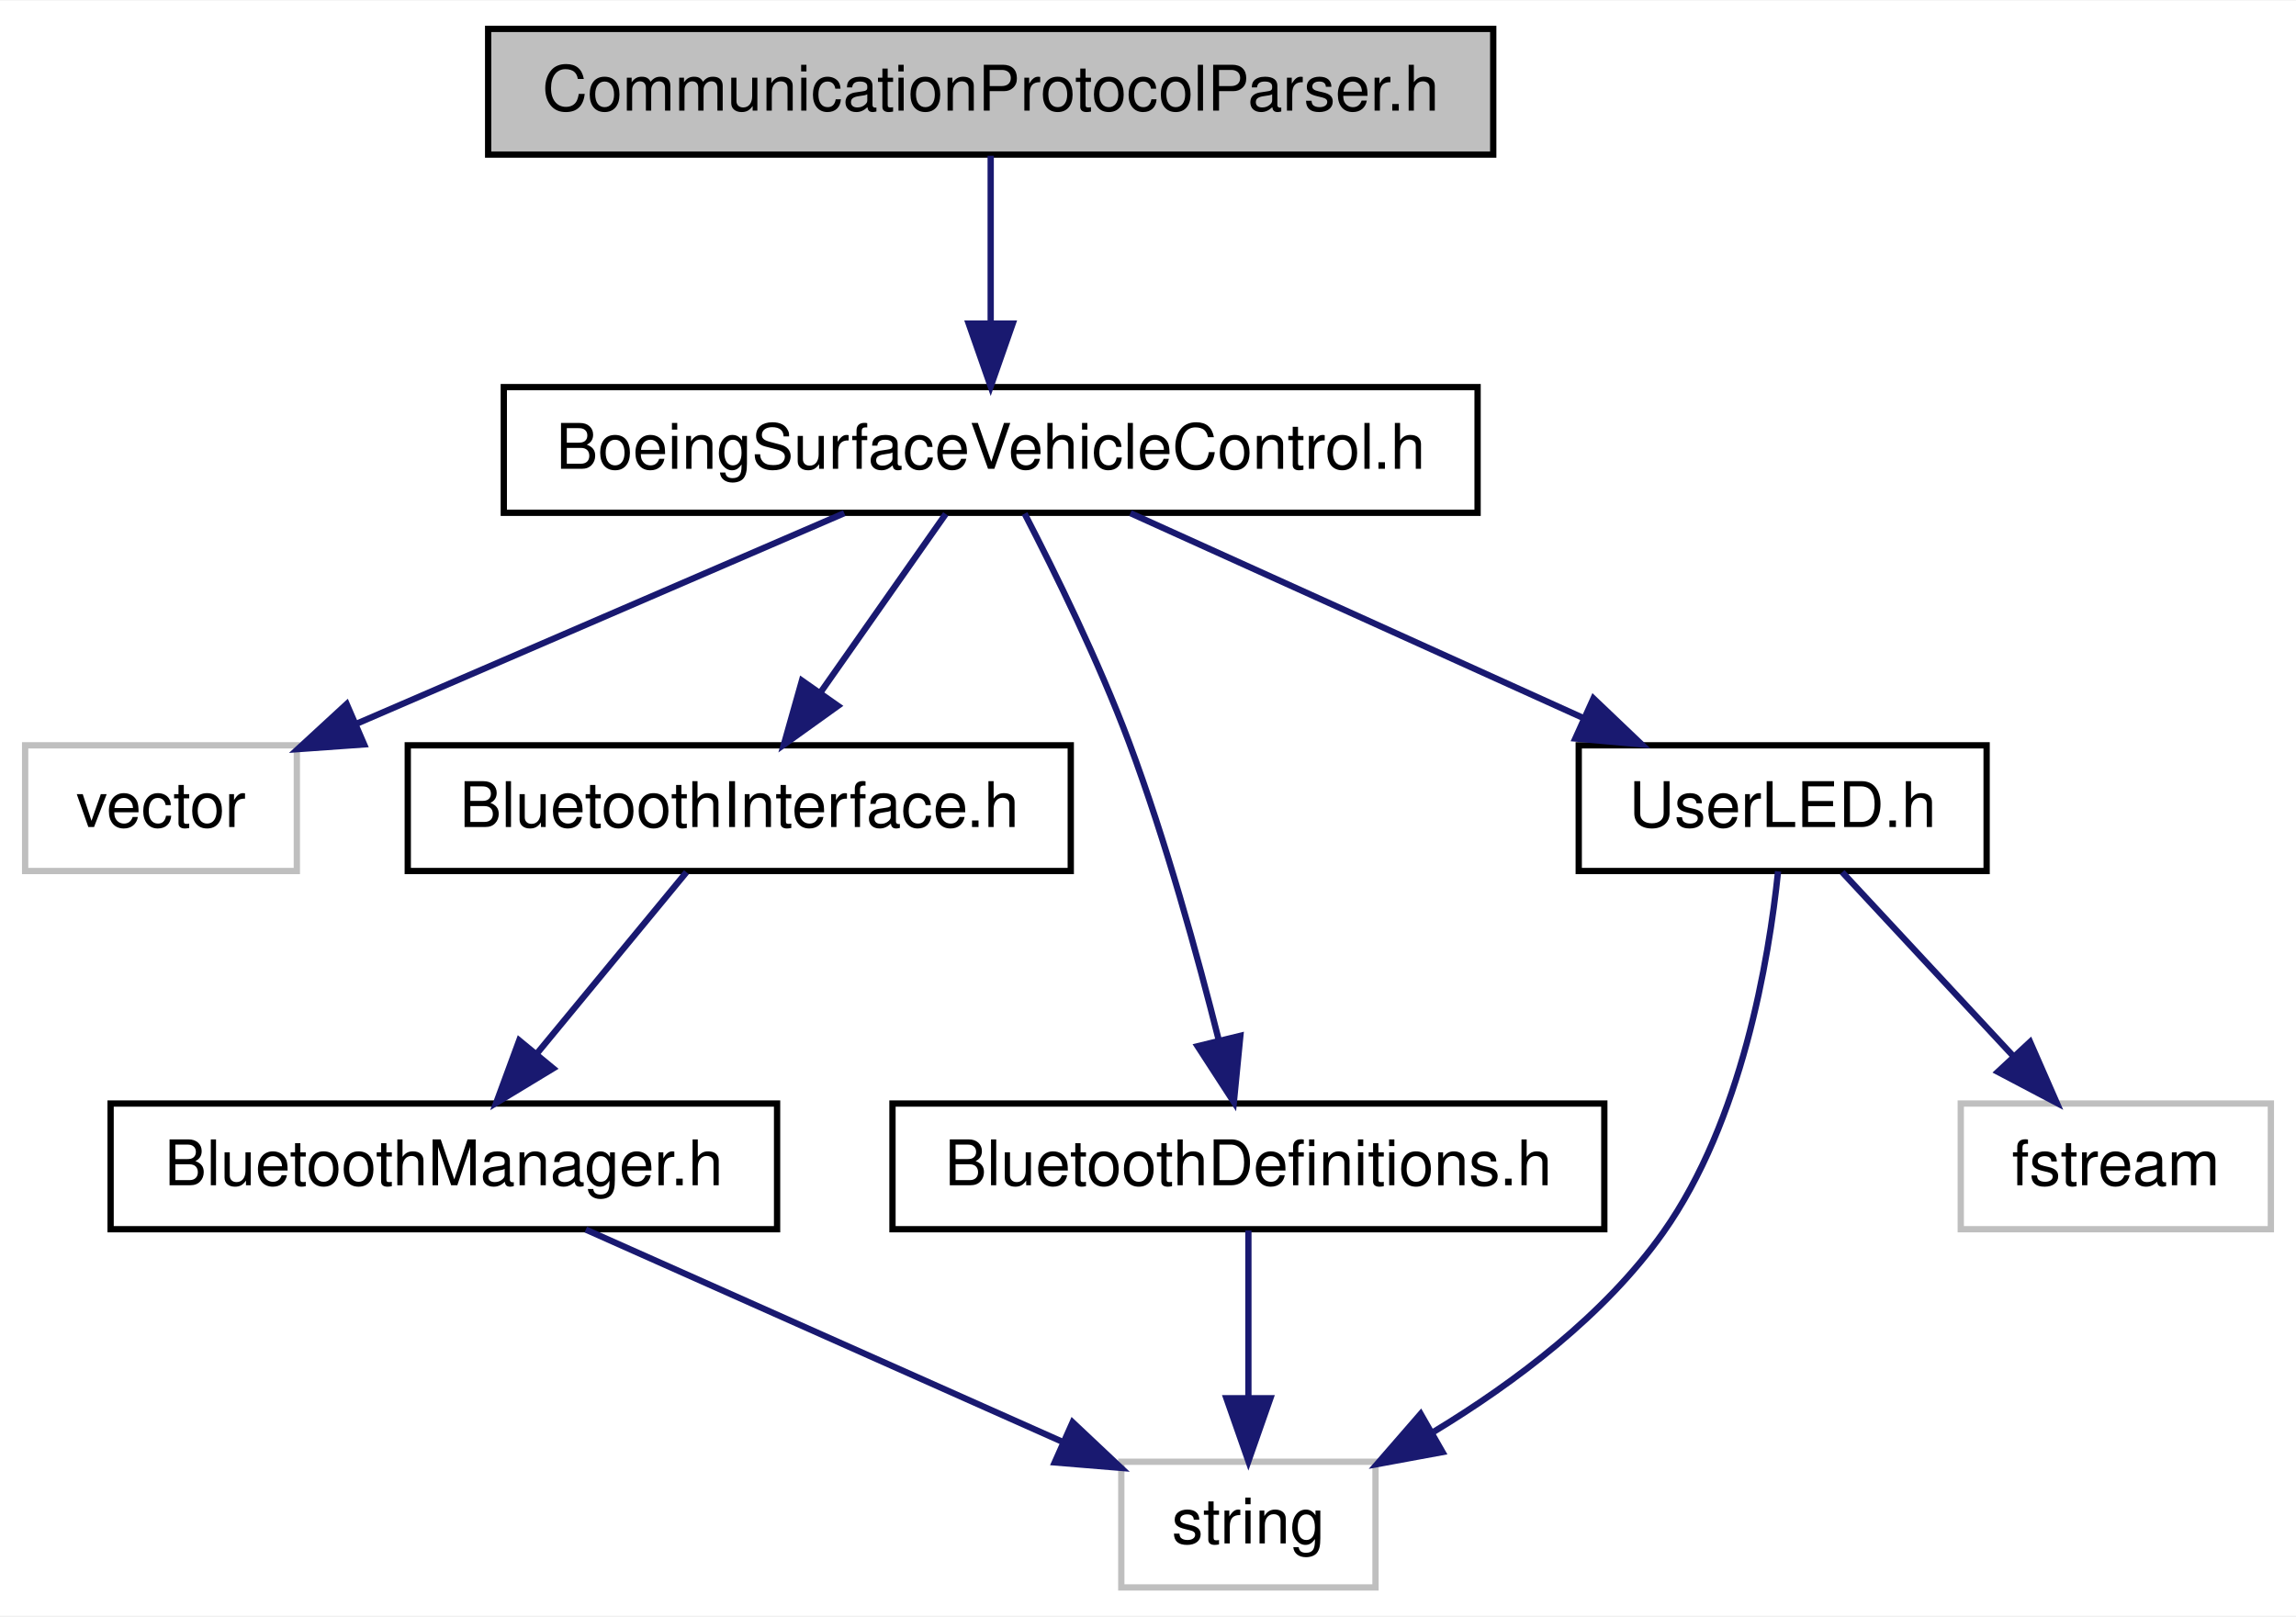
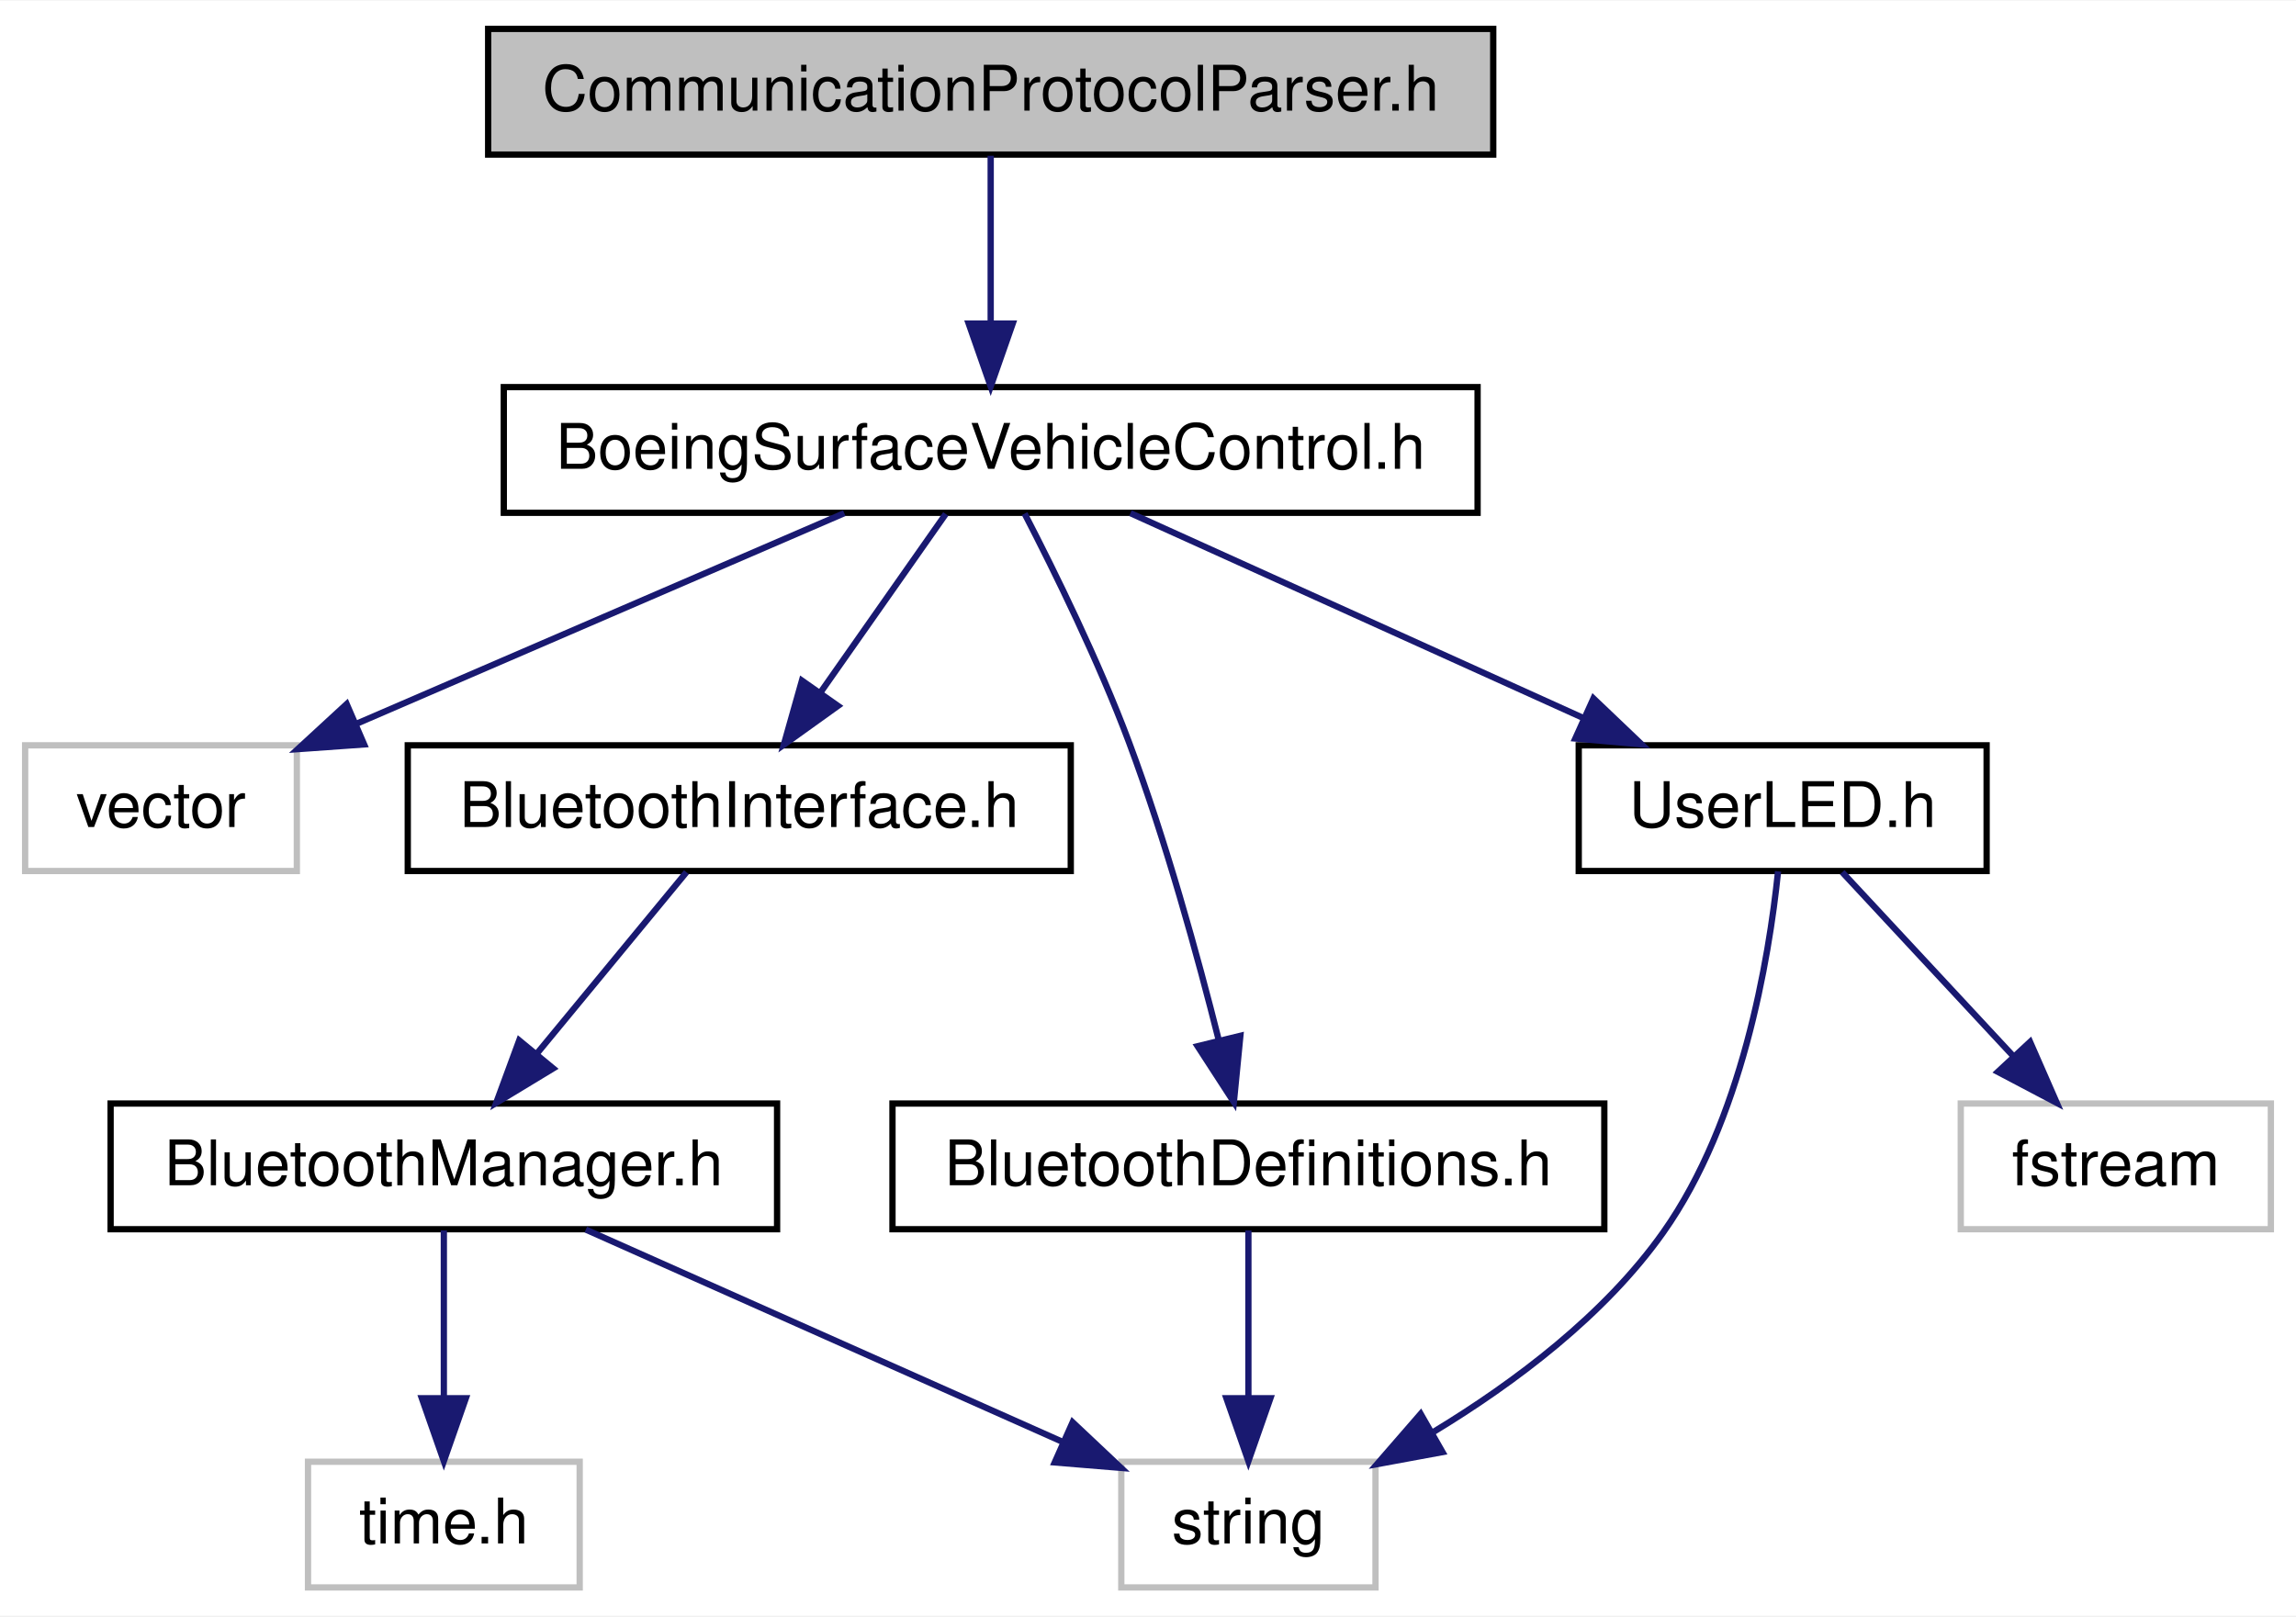
<svg xmlns="http://www.w3.org/2000/svg" xmlns:xlink="http://www.w3.org/1999/xlink" width="365pt" height="257pt" viewBox="0.00 0.00 365.28 257.00">
  <g id="graph0" class="graph" transform="scale(1 1) rotate(0) translate(4 253)">
    <polygon fill="#ffffff" stroke="transparent" points="-4,4 -4,-253 361.28,-253 361.28,4 -4,4" />
    <g id="node1" class="node">
      <polygon fill="#bfbfbf" stroke="#000000" points="73.661,-228.5 73.661,-248.5 233.565,-248.5 233.565,-228.5 73.661,-228.5" />
      <text text-anchor="middle" x="153.613" y="-235.5" font-family="Helvetica,sans-Serif" font-size="10.00" fill="#000000">CommunicationProtocolParser.h</text>
    </g>
    <g id="node2" class="node">
      <g id="a_node2">
        <a xlink:href="BoeingSurfaceVehicleControl_8h.html" target="_top" xlink:title="BoeingSurfaceVehicleControl.h">
          <polygon fill="#ffffff" stroke="#000000" points="76.151,-171.5 76.151,-191.5 231.075,-191.5 231.075,-171.5 76.151,-171.5" />
          <text text-anchor="middle" x="153.613" y="-178.5" font-family="Helvetica,sans-Serif" font-size="10.00" fill="#000000">BoeingSurfaceVehicleControl.h</text>
        </a>
      </g>
    </g>
    <g id="edge1" class="edge">
      <path fill="none" stroke="#191970" d="M153.613,-228.31C153.613,-220.934 153.613,-210.72 153.613,-201.715" />
      <polygon fill="#191970" stroke="#191970" points="157.113,-201.602 153.613,-191.602 150.113,-201.602 157.113,-201.602" />
    </g>
    <g id="node3" class="node">
      <polygon fill="#ffffff" stroke="#bfbfbf" points="0,-114.5 0,-134.5 43.226,-134.5 43.226,-114.5 0,-114.5" />
      <text text-anchor="middle" x="21.613" y="-121.5" font-family="Helvetica,sans-Serif" font-size="10.00" fill="#000000">vector</text>
    </g>
    <g id="edge2" class="edge">
      <path fill="none" stroke="#191970" d="M130.318,-171.441C108.721,-162.115 76.433,-148.172 52.655,-137.905" />
      <polygon fill="#191970" stroke="#191970" points="53.93,-134.643 43.362,-133.891 51.155,-141.069 53.93,-134.643" />
    </g>
    <g id="node4" class="node">
      <g id="a_node4">
        <a xlink:href="BluetoothInterface_8h.html" target="_top" xlink:title="BluetoothInterface.h">
          <polygon fill="#ffffff" stroke="#000000" points="60.873,-114.5 60.873,-134.5 166.353,-134.5 166.353,-114.5 60.873,-114.5" />
          <text text-anchor="middle" x="113.613" y="-121.5" font-family="Helvetica,sans-Serif" font-size="10.00" fill="#000000">BluetoothInterface.h</text>
        </a>
      </g>
    </g>
    <g id="edge3" class="edge">
      <path fill="none" stroke="#191970" d="M146.462,-171.31C140.944,-163.447 133.164,-152.361 126.561,-142.951" />
      <polygon fill="#191970" stroke="#191970" points="129.311,-140.777 120.702,-134.602 123.582,-144.798 129.311,-140.777" />
    </g>
-     <g id="node7" class="node">
-       <g id="a_node7">
+     <g id="node8" class="node">
+       <g id="a_node8">
        <a xlink:href="BluetoothDefinitions_8h.html" target="_top" xlink:title="BluetoothDefinitions.h">
          <polygon fill="#ffffff" stroke="#000000" points="137.988,-57.5 137.988,-77.5 251.238,-77.5 251.238,-57.5 137.988,-57.5" />
          <text text-anchor="middle" x="194.613" y="-64.5" font-family="Helvetica,sans-Serif" font-size="10.00" fill="#000000">BluetoothDefinitions.h</text>
        </a>
      </g>
    </g>
-     <g id="edge6" class="edge">
+     <g id="edge7" class="edge">
      <path fill="none" stroke="#191970" d="M159.011,-171.371C163.81,-162.092 170.792,-147.881 175.613,-135 181.472,-119.346 186.512,-101.067 189.925,-87.482" />
      <polygon fill="#191970" stroke="#191970" points="193.334,-88.278 192.299,-77.733 186.533,-86.621 193.334,-88.278" />
    </g>
-     <g id="node8" class="node">
-       <g id="a_node8">
+     <g id="node9" class="node">
+       <g id="a_node9">
        <a xlink:href="UserLED_8h.html" target="_top" xlink:title="UserLED.h">
          <polygon fill="#ffffff" stroke="#000000" points="247.167,-114.5 247.167,-134.5 312.059,-134.5 312.059,-114.5 247.167,-114.5" />
          <text text-anchor="middle" x="279.613" y="-121.5" font-family="Helvetica,sans-Serif" font-size="10.00" fill="#000000">UserLED.h</text>
        </a>
      </g>
    </g>
-     <g id="edge8" class="edge">
+     <g id="edge9" class="edge">
      <path fill="none" stroke="#191970" d="M175.849,-171.441C195.878,-162.38 225.54,-148.962 248.026,-138.789" />
      <polygon fill="#191970" stroke="#191970" points="249.507,-141.961 257.175,-134.65 246.621,-135.583 249.507,-141.961" />
    </g>
    <g id="node5" class="node">
      <g id="a_node5">
        <a xlink:href="BluetoothManager_8h.html" target="_top" xlink:title="BluetoothManager.h">
          <polygon fill="#ffffff" stroke="#000000" points="13.597,-57.5 13.597,-77.5 119.629,-77.5 119.629,-57.5 13.597,-57.5" />
          <text text-anchor="middle" x="66.613" y="-64.5" font-family="Helvetica,sans-Serif" font-size="10.00" fill="#000000">BluetoothManager.h</text>
        </a>
      </g>
    </g>
    <g id="edge4" class="edge">
      <path fill="none" stroke="#191970" d="M105.21,-114.309C98.594,-106.285 89.208,-94.902 81.349,-85.371" />
      <polygon fill="#191970" stroke="#191970" points="84.005,-83.091 74.943,-77.602 78.604,-87.544 84.005,-83.091" />
    </g>
    <g id="node6" class="node">
      <polygon fill="#ffffff" stroke="#bfbfbf" points="174.391,-.5 174.391,-20.5 214.835,-20.5 214.835,-.5 174.391,-.5" />
      <text text-anchor="middle" x="194.613" y="-7.5" font-family="Helvetica,sans-Serif" font-size="10.00" fill="#000000">string</text>
    </g>
    <g id="edge5" class="edge">
      <path fill="none" stroke="#191970" d="M89.202,-57.441C110.303,-48.044 141.927,-33.962 165.032,-23.673" />
      <polygon fill="#191970" stroke="#191970" points="166.646,-26.785 174.357,-19.52 163.798,-20.391 166.646,-26.785" />
    </g>
-     <g id="edge7" class="edge">
+     <g id="node7" class="node">
+       <polygon fill="#ffffff" stroke="#bfbfbf" points="45.001,-.5 45.001,-20.5 88.225,-20.5 88.225,-.5 45.001,-.5" />
+       <text text-anchor="middle" x="66.613" y="-7.5" font-family="Helvetica,sans-Serif" font-size="10.00" fill="#000000">time.h</text>
+     </g>
+     <g id="edge6" class="edge">
+       <path fill="none" stroke="#191970" d="M66.613,-57.309C66.613,-49.934 66.613,-39.72 66.613,-30.715" />
+       <polygon fill="#191970" stroke="#191970" points="70.113,-30.602 66.613,-20.602 63.113,-30.602 70.113,-30.602" />
+     </g>
+     <g id="edge8" class="edge">
      <path fill="none" stroke="#191970" d="M194.613,-57.309C194.613,-49.934 194.613,-39.72 194.613,-30.715" />
      <polygon fill="#191970" stroke="#191970" points="198.113,-30.602 194.613,-20.602 191.113,-30.602 198.113,-30.602" />
    </g>
-     <g id="edge9" class="edge">
+     <g id="edge10" class="edge">
      <path fill="none" stroke="#191970" d="M278.882,-114.447C277.425,-100.414 273.128,-74.691 260.613,-57 251.298,-43.833 237.022,-33.108 224.127,-25.29" />
      <polygon fill="#191970" stroke="#191970" points="225.492,-22.038 215.072,-20.117 222.02,-28.116 225.492,-22.038" />
    </g>
-     <g id="node9" class="node">
+     <g id="node10" class="node">
      <polygon fill="#ffffff" stroke="#bfbfbf" points="307.946,-57.5 307.946,-77.5 357.28,-77.5 357.28,-57.5 307.946,-57.5" />
      <text text-anchor="middle" x="332.613" y="-64.5" font-family="Helvetica,sans-Serif" font-size="10.00" fill="#000000">fstream</text>
    </g>
-     <g id="edge10" class="edge">
+     <g id="edge11" class="edge">
      <path fill="none" stroke="#191970" d="M289.088,-114.309C296.625,-106.204 307.348,-94.672 316.264,-85.083" />
      <polygon fill="#191970" stroke="#191970" points="318.973,-87.309 323.22,-77.602 313.847,-82.542 318.973,-87.309" />
    </g>
  </g>
</svg>
